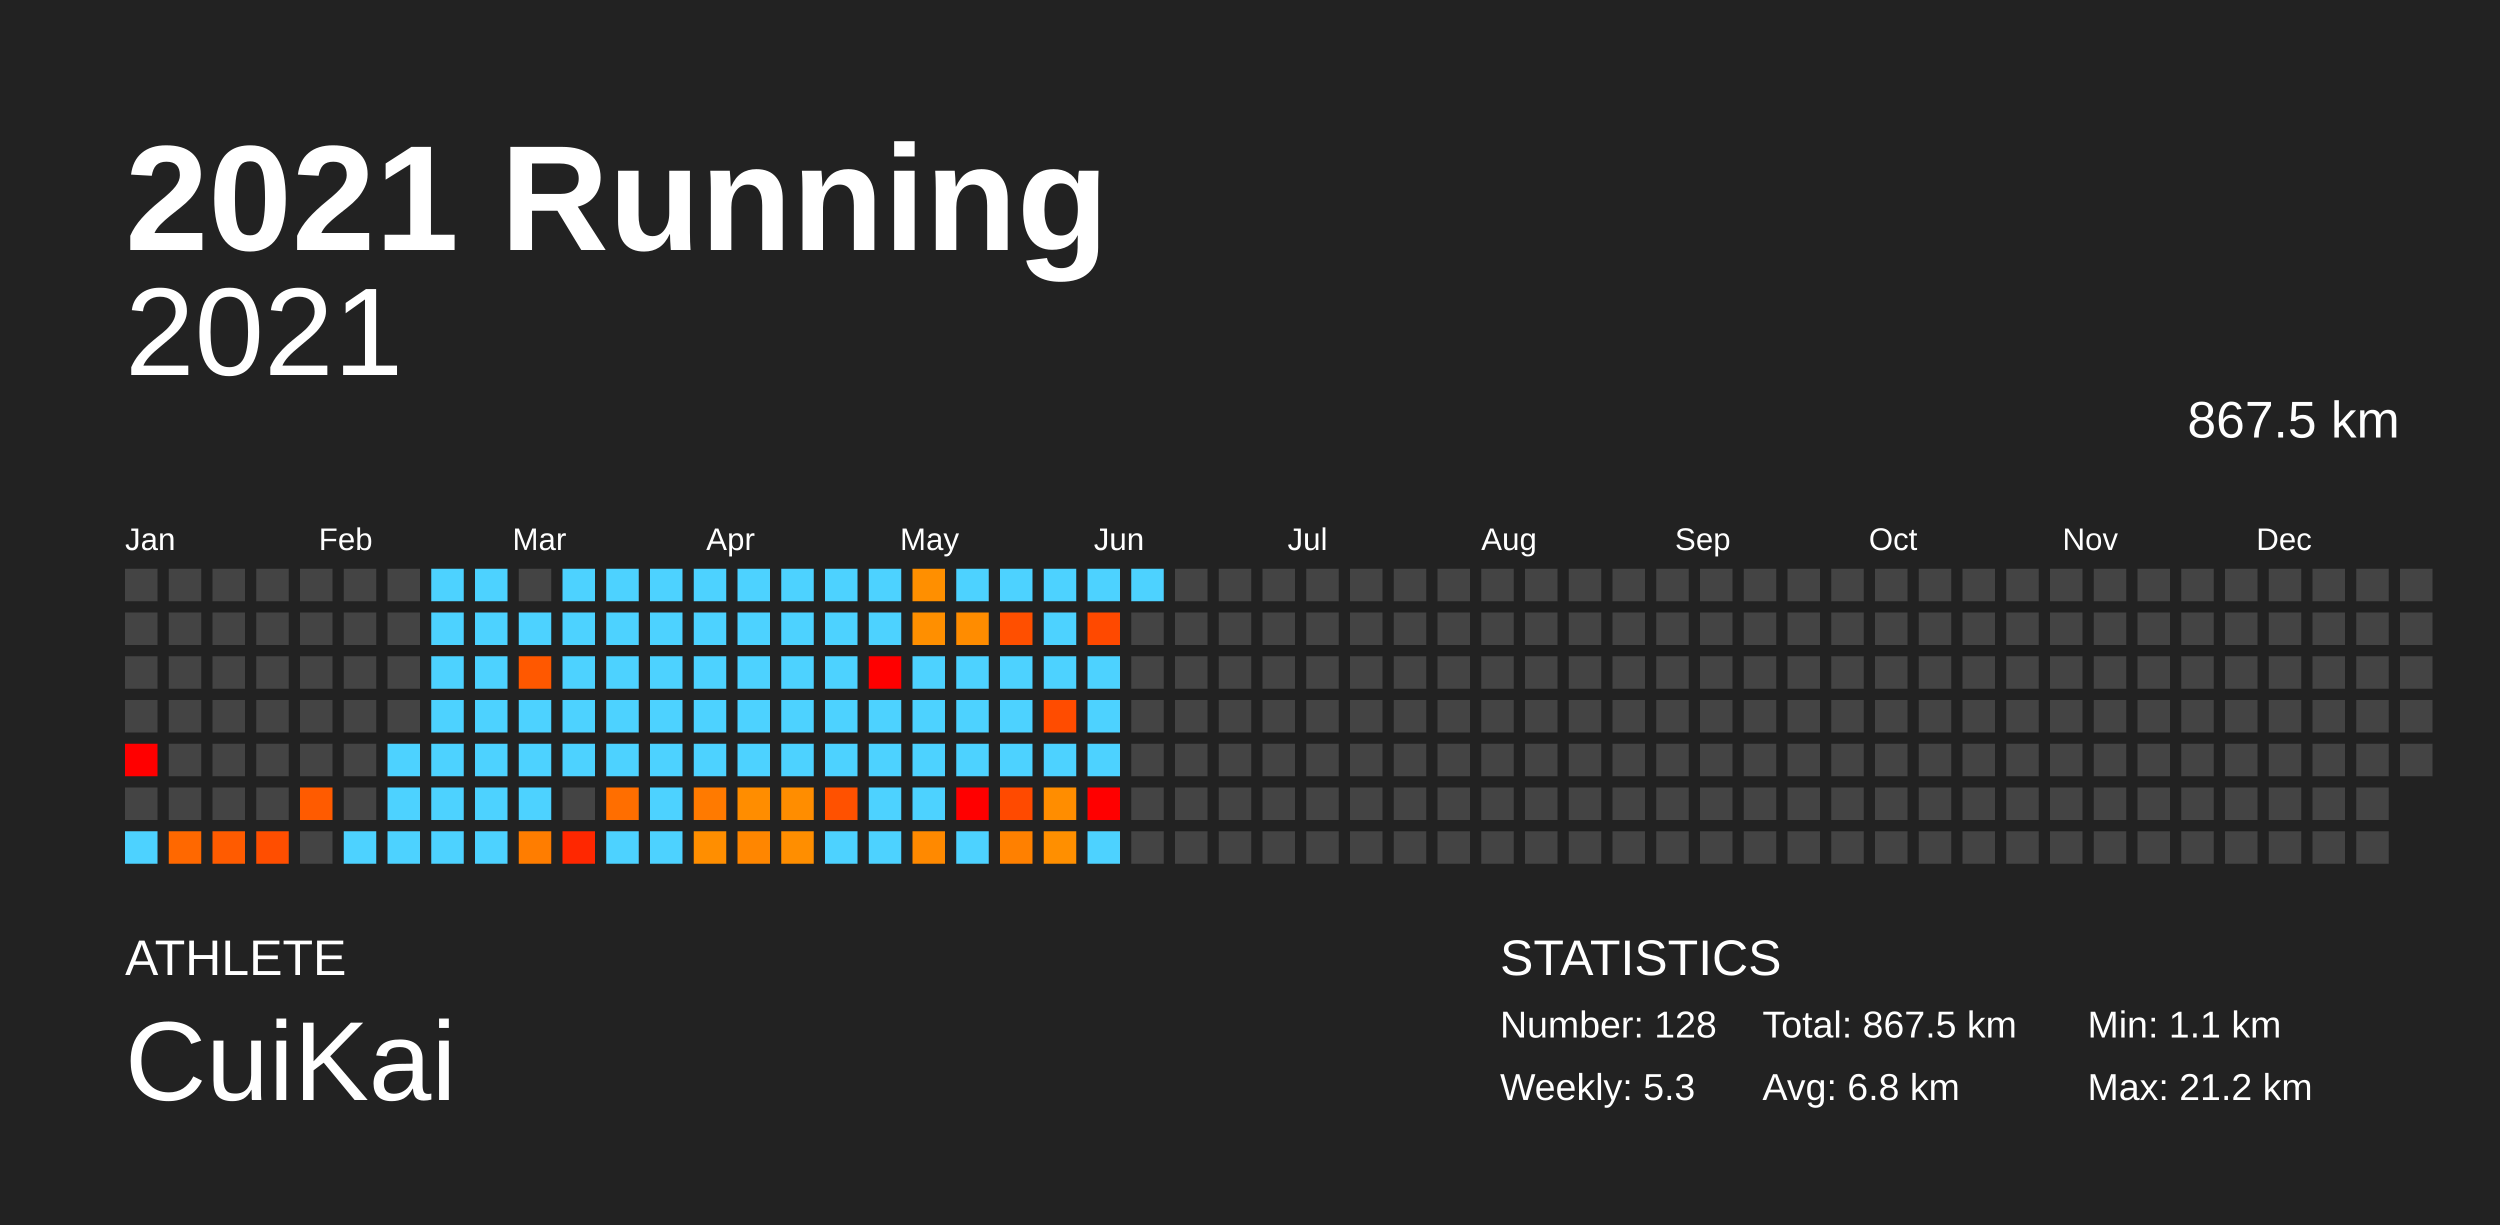
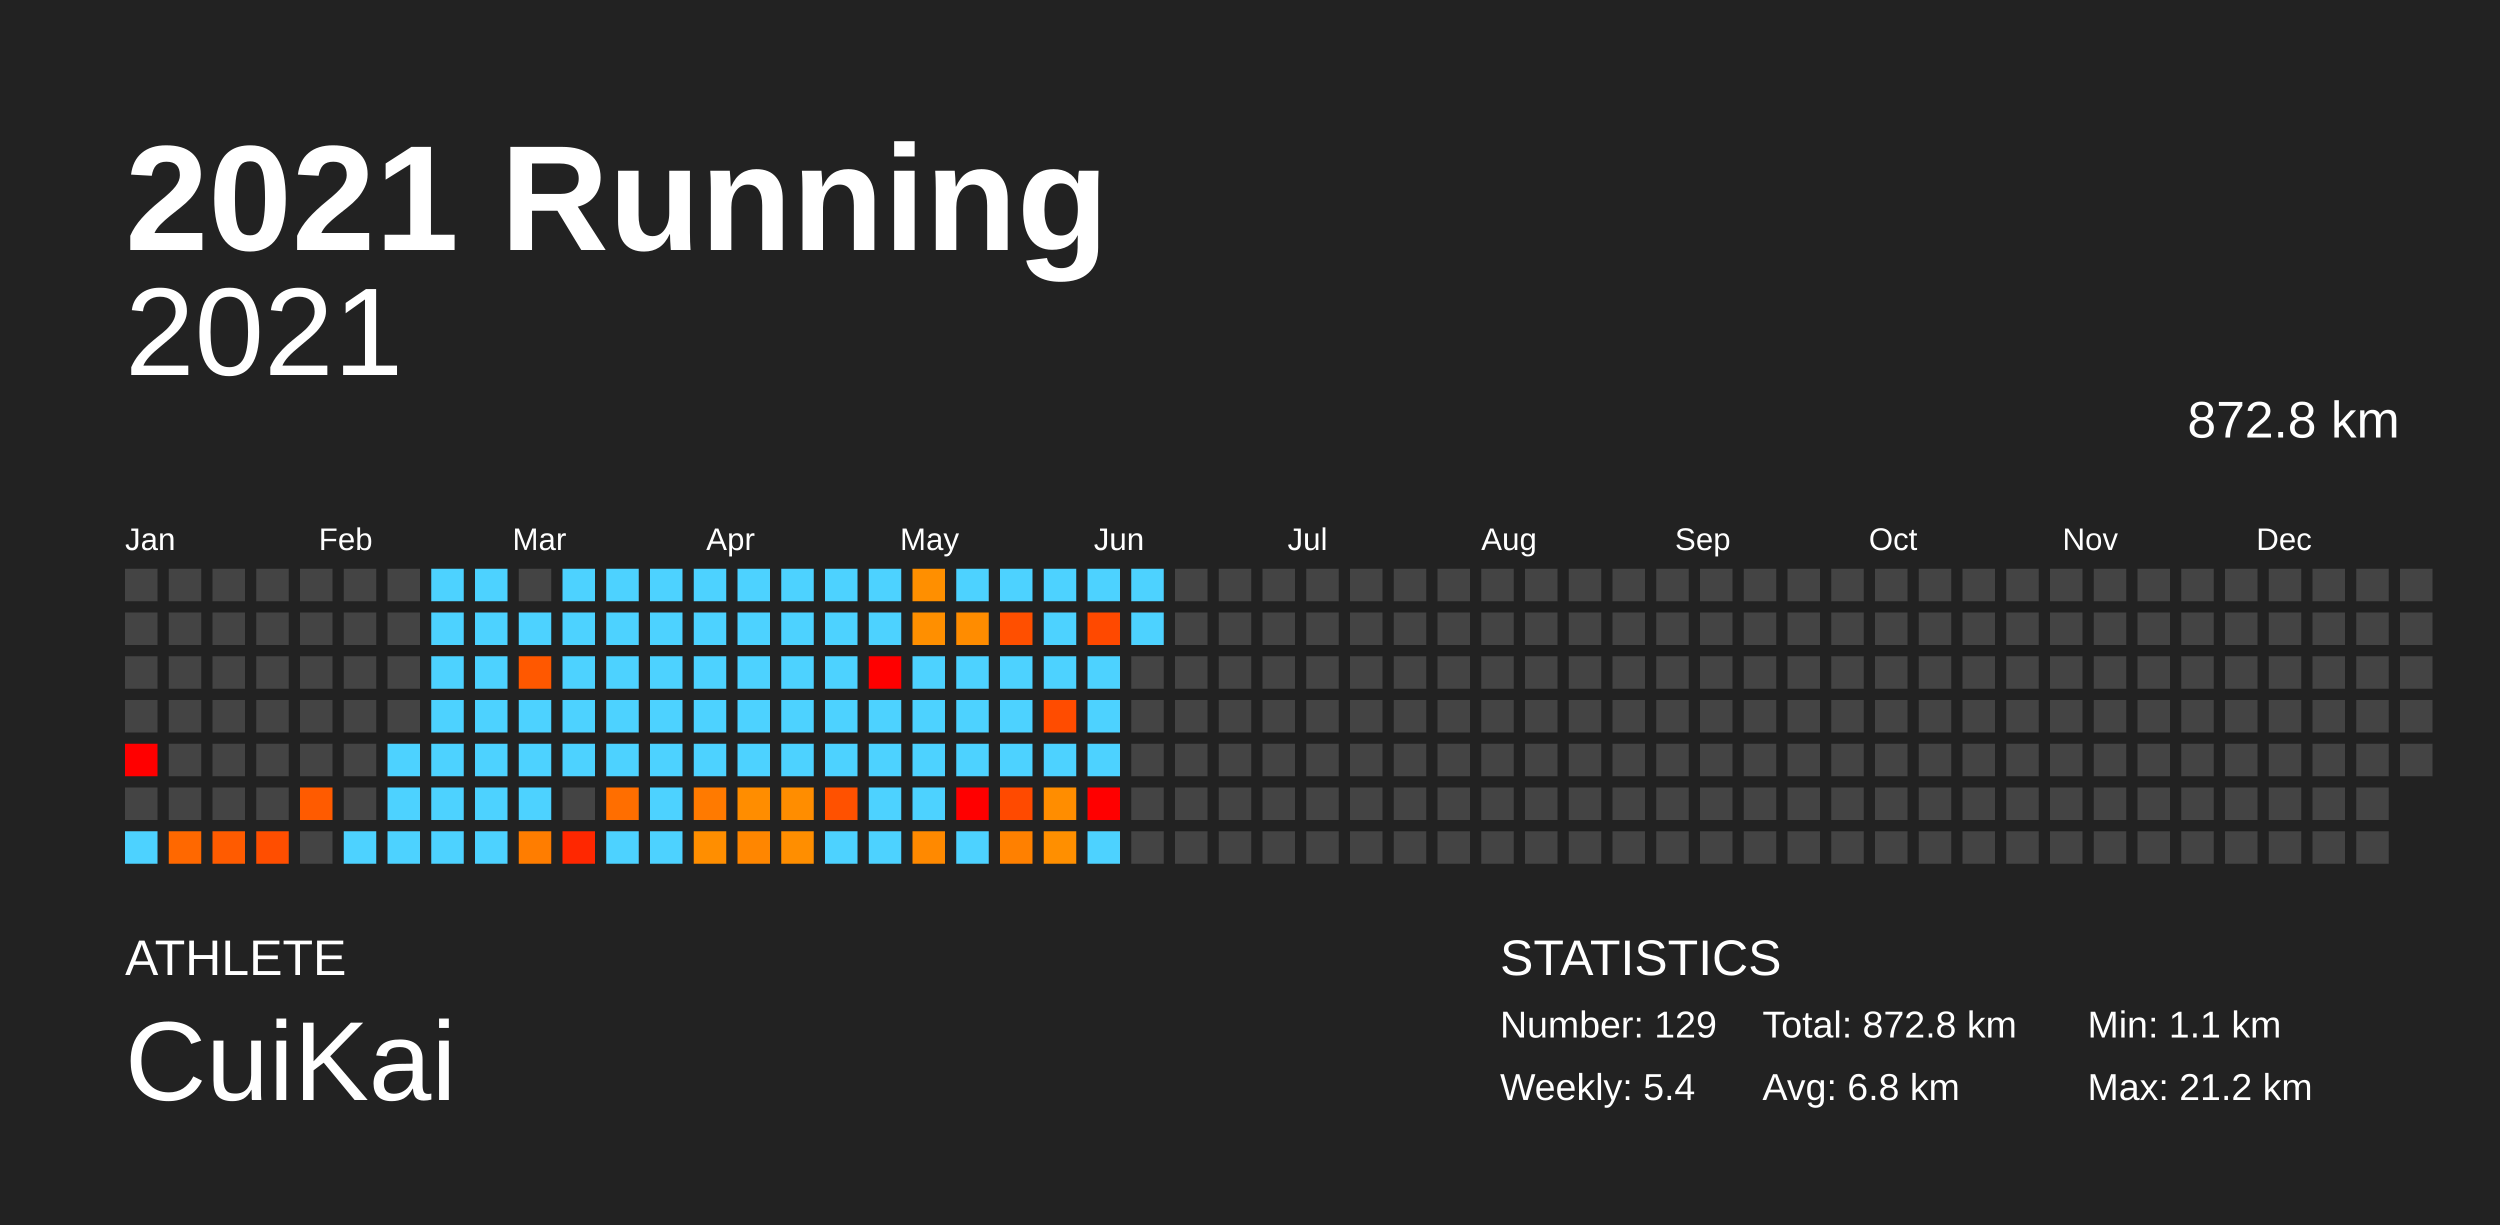
<svg xmlns="http://www.w3.org/2000/svg" baseProfile="full" height="98mm" version="1.1" viewBox="0,0,200,98" width="200mm">
  <defs />
  <rect fill="#222222" height="98" width="200" x="0" y="0" />
  <text fill="#FFFFFF" style="font-size:12px; font-family:Arial; font-weight:bold;" x="10" y="20">2021 Running</text>
  <text fill="#FFFFFF" style="font-size:4px; font-family:Arial" x="10" y="78">ATHLETE</text>
  <text fill="#FFFFFF" style="font-size:9px; font-family:Arial" x="10" y="88">CuiKai</text>
  <text fill="#FFFFFF" style="font-size:4px; font-family:Arial" x="120" y="78">STATISTICS</text>
-   <text fill="#FFFFFF" style="font-size:3px; font-family:Arial" x="120" y="83">Number: 128</text>
-   <text fill="#FFFFFF" style="font-size:3px; font-family:Arial" x="120" y="88">Weekly: 5.3</text>
-   <text fill="#FFFFFF" style="font-size:3px; font-family:Arial" x="141" y="83">Total: 867.5 km</text>
+   <text fill="#FFFFFF" style="font-size:3px; font-family:Arial" x="120" y="83">Number: 129</text>
+   <text fill="#FFFFFF" style="font-size:3px; font-family:Arial" x="120" y="88">Weekly: 5.4</text>
+   <text fill="#FFFFFF" style="font-size:3px; font-family:Arial" x="141" y="83">Total: 872.8 km</text>
  <text fill="#FFFFFF" style="font-size:3px; font-family:Arial" x="141" y="88">Avg: 6.8 km</text>
  <text fill="#FFFFFF" style="font-size:3px; font-family:Arial" x="167" y="83">Min: 1.1 km</text>
  <text fill="#FFFFFF" style="font-size:3px; font-family:Arial" x="167" y="88">Max: 21.2 km</text>
  <text alignment-baseline="hanging" fill="#FFFFFF" style="font-size:10.0px; font-family:Arial;" x="10" y="30">2021</text>
-   <text alignment-baseline="hanging" fill="#FFFFFF" style="font-size:4.125px; font-family:Arial;" x="175" y="35">867.5 km</text>
+   <text alignment-baseline="hanging" fill="#FFFFFF" style="font-size:4.125px; font-family:Arial;" x="175" y="35">872.8 km</text>
  <text fill="#FFFFFF" style="font-size:2.5px; font-family:Arial" x="10.0" y="44">Jan</text>
  <text fill="#FFFFFF" style="font-size:2.5px; font-family:Arial" x="25.5" y="44">Feb</text>
  <text fill="#FFFFFF" style="font-size:2.5px; font-family:Arial" x="41.0" y="44">Mar</text>
  <text fill="#FFFFFF" style="font-size:2.5px; font-family:Arial" x="56.5" y="44">Apr</text>
  <text fill="#FFFFFF" style="font-size:2.5px; font-family:Arial" x="72.0" y="44">May</text>
  <text fill="#FFFFFF" style="font-size:2.5px; font-family:Arial" x="87.5" y="44">Jun</text>
  <text fill="#FFFFFF" style="font-size:2.5px; font-family:Arial" x="103.0" y="44">Jul</text>
  <text fill="#FFFFFF" style="font-size:2.5px; font-family:Arial" x="118.5" y="44">Aug</text>
  <text fill="#FFFFFF" style="font-size:2.5px; font-family:Arial" x="134.0" y="44">Sep</text>
  <text fill="#FFFFFF" style="font-size:2.5px; font-family:Arial" x="149.5" y="44">Oct</text>
  <text fill="#FFFFFF" style="font-size:2.5px; font-family:Arial" x="165.0" y="44">Nov</text>
  <text fill="#FFFFFF" style="font-size:2.5px; font-family:Arial" x="180.5" y="44">Dec</text>
  <rect fill="#444444" height="2.6" width="2.6" x="10.0" y="45.5" />
  <rect fill="#444444" height="2.6" width="2.6" x="10.0" y="49.0" />
  <rect fill="#444444" height="2.6" width="2.6" x="10.0" y="52.5" />
  <rect fill="#444444" height="2.6" width="2.6" x="10.0" y="56.0" />
  <rect fill="red" height="2.6" width="2.6" x="10.0" y="59.5" />
  <rect fill="#444444" height="2.6" width="2.6" x="10.0" y="63.0" />
  <rect fill="#4dd2ff" height="2.6" width="2.6" x="10.0" y="66.5" />
  <rect fill="#444444" height="2.6" width="2.6" x="13.5" y="45.5" />
  <rect fill="#444444" height="2.6" width="2.6" x="13.5" y="49.0" />
  <rect fill="#444444" height="2.6" width="2.6" x="13.5" y="52.5" />
  <rect fill="#444444" height="2.6" width="2.6" x="13.5" y="56.0" />
  <rect fill="#444444" height="2.6" width="2.6" x="13.5" y="59.5" />
  <rect fill="#444444" height="2.6" width="2.6" x="13.5" y="63.0" />
  <rect fill="#ff6800" height="2.6" width="2.6" x="13.5" y="66.5" />
  <rect fill="#444444" height="2.6" width="2.6" x="17.0" y="45.5" />
  <rect fill="#444444" height="2.6" width="2.6" x="17.0" y="49.0" />
  <rect fill="#444444" height="2.6" width="2.6" x="17.0" y="52.5" />
  <rect fill="#444444" height="2.6" width="2.6" x="17.0" y="56.0" />
  <rect fill="#444444" height="2.6" width="2.6" x="17.0" y="59.5" />
  <rect fill="#444444" height="2.6" width="2.6" x="17.0" y="63.0" />
  <rect fill="#ff5b00" height="2.6" width="2.6" x="17.0" y="66.5" />
  <rect fill="#444444" height="2.6" width="2.6" x="20.5" y="45.5" />
  <rect fill="#444444" height="2.6" width="2.6" x="20.5" y="49.0" />
  <rect fill="#444444" height="2.6" width="2.6" x="20.5" y="52.5" />
  <rect fill="#444444" height="2.6" width="2.6" x="20.5" y="56.0" />
  <rect fill="#444444" height="2.6" width="2.6" x="20.5" y="59.5" />
  <rect fill="#444444" height="2.6" width="2.6" x="20.5" y="63.0" />
  <rect fill="#ff4e00" height="2.6" width="2.6" x="20.5" y="66.5" />
  <rect fill="#444444" height="2.6" width="2.6" x="24.0" y="45.5" />
  <rect fill="#444444" height="2.6" width="2.6" x="24.0" y="49.0" />
  <rect fill="#444444" height="2.6" width="2.6" x="24.0" y="52.5" />
  <rect fill="#444444" height="2.6" width="2.6" x="24.0" y="56.0" />
  <rect fill="#444444" height="2.6" width="2.6" x="24.0" y="59.5" />
  <rect fill="#ff5b00" height="2.6" width="2.6" x="24.0" y="63.0" />
  <rect fill="#444444" height="2.6" width="2.6" x="24.0" y="66.5" />
  <rect fill="#444444" height="2.6" width="2.6" x="27.5" y="45.5" />
  <rect fill="#444444" height="2.6" width="2.6" x="27.5" y="49.0" />
  <rect fill="#444444" height="2.6" width="2.6" x="27.5" y="52.5" />
  <rect fill="#444444" height="2.6" width="2.6" x="27.5" y="56.0" />
  <rect fill="#444444" height="2.6" width="2.6" x="27.5" y="59.5" />
  <rect fill="#444444" height="2.6" width="2.6" x="27.5" y="63.0" />
  <rect fill="#4dd2ff" height="2.6" width="2.6" x="27.5" y="66.5" />
  <rect fill="#444444" height="2.6" width="2.6" x="31.0" y="45.5" />
  <rect fill="#444444" height="2.6" width="2.6" x="31.0" y="49.0" />
  <rect fill="#444444" height="2.6" width="2.6" x="31.0" y="52.5" />
  <rect fill="#444444" height="2.6" width="2.6" x="31.0" y="56.0" />
  <rect fill="#4dd2ff" height="2.6" width="2.6" x="31.0" y="59.5" />
  <rect fill="#4dd2ff" height="2.6" width="2.6" x="31.0" y="63.0" />
  <rect fill="#4dd2ff" height="2.6" width="2.6" x="31.0" y="66.5" />
  <rect fill="#4dd2ff" height="2.6" width="2.6" x="34.5" y="45.5" />
  <rect fill="#4dd2ff" height="2.6" width="2.6" x="34.5" y="49.0" />
  <rect fill="#4dd2ff" height="2.6" width="2.6" x="34.5" y="52.5" />
  <rect fill="#4dd2ff" height="2.6" width="2.6" x="34.5" y="56.0" />
  <rect fill="#4dd2ff" height="2.6" width="2.6" x="34.5" y="59.5" />
  <rect fill="#4dd2ff" height="2.6" width="2.6" x="34.5" y="63.0" />
  <rect fill="#4dd2ff" height="2.6" width="2.6" x="34.5" y="66.5" />
  <rect fill="#4dd2ff" height="2.6" width="2.6" x="38.0" y="45.5" />
  <rect fill="#4dd2ff" height="2.6" width="2.6" x="38.0" y="49.0" />
  <rect fill="#4dd2ff" height="2.6" width="2.6" x="38.0" y="52.5" />
  <rect fill="#4dd2ff" height="2.6" width="2.6" x="38.0" y="56.0" />
  <rect fill="#4dd2ff" height="2.6" width="2.6" x="38.0" y="59.5" />
  <rect fill="#4dd2ff" height="2.6" width="2.6" x="38.0" y="63.0" />
  <rect fill="#4dd2ff" height="2.6" width="2.6" x="38.0" y="66.5" />
  <rect fill="#444444" height="2.6" width="2.6" x="41.5" y="45.5" />
  <rect fill="#4dd2ff" height="2.6" width="2.6" x="41.5" y="49.0" />
  <rect fill="#ff5800" height="2.6" width="2.6" x="41.5" y="52.5" />
  <rect fill="#4dd2ff" height="2.6" width="2.6" x="41.5" y="56.0" />
  <rect fill="#4dd2ff" height="2.6" width="2.6" x="41.5" y="59.5" />
  <rect fill="#4dd2ff" height="2.6" width="2.6" x="41.5" y="63.0" />
  <rect fill="#ff7d00" height="2.6" width="2.6" x="41.5" y="66.5" />
  <rect fill="#4dd2ff" height="2.6" width="2.6" x="45.0" y="45.5" />
  <rect fill="#4dd2ff" height="2.6" width="2.6" x="45.0" y="49.0" />
  <rect fill="#4dd2ff" height="2.6" width="2.6" x="45.0" y="52.5" />
  <rect fill="#4dd2ff" height="2.6" width="2.6" x="45.0" y="56.0" />
  <rect fill="#4dd2ff" height="2.6" width="2.6" x="45.0" y="59.5" />
  <rect fill="#444444" height="2.6" width="2.6" x="45.0" y="63.0" />
  <rect fill="#ff2700" height="2.6" width="2.6" x="45.0" y="66.5" />
  <rect fill="#4dd2ff" height="2.6" width="2.6" x="48.5" y="45.5" />
  <rect fill="#4dd2ff" height="2.6" width="2.6" x="48.5" y="49.0" />
  <rect fill="#4dd2ff" height="2.6" width="2.6" x="48.5" y="52.5" />
  <rect fill="#4dd2ff" height="2.6" width="2.6" x="48.5" y="56.0" />
  <rect fill="#4dd2ff" height="2.6" width="2.6" x="48.5" y="59.5" />
  <rect fill="#ff6e00" height="2.6" width="2.6" x="48.5" y="63.0" />
  <rect fill="#4dd2ff" height="2.6" width="2.6" x="48.5" y="66.5" />
  <rect fill="#4dd2ff" height="2.6" width="2.6" x="52.0" y="45.5" />
  <rect fill="#4dd2ff" height="2.6" width="2.6" x="52.0" y="49.0" />
  <rect fill="#4dd2ff" height="2.6" width="2.6" x="52.0" y="52.5" />
  <rect fill="#4dd2ff" height="2.6" width="2.6" x="52.0" y="56.0" />
  <rect fill="#4dd2ff" height="2.6" width="2.6" x="52.0" y="59.5" />
  <rect fill="#4dd2ff" height="2.6" width="2.6" x="52.0" y="63.0" />
  <rect fill="#4dd2ff" height="2.6" width="2.6" x="52.0" y="66.5" />
  <rect fill="#4dd2ff" height="2.6" width="2.6" x="55.5" y="45.5" />
  <rect fill="#4dd2ff" height="2.6" width="2.6" x="55.5" y="49.0" />
  <rect fill="#4dd2ff" height="2.6" width="2.6" x="55.5" y="52.5" />
  <rect fill="#4dd2ff" height="2.6" width="2.6" x="55.5" y="56.0" />
  <rect fill="#4dd2ff" height="2.6" width="2.6" x="55.5" y="59.5" />
  <rect fill="#ff7a00" height="2.6" width="2.6" x="55.5" y="63.0" />
  <rect fill="#ff8e00" height="2.6" width="2.6" x="55.5" y="66.5" />
  <rect fill="#4dd2ff" height="2.6" width="2.6" x="59.0" y="45.5" />
  <rect fill="#4dd2ff" height="2.6" width="2.6" x="59.0" y="49.0" />
  <rect fill="#4dd2ff" height="2.6" width="2.6" x="59.0" y="52.5" />
  <rect fill="#4dd2ff" height="2.6" width="2.6" x="59.0" y="56.0" />
  <rect fill="#4dd2ff" height="2.6" width="2.6" x="59.0" y="59.5" />
  <rect fill="#ff8d00" height="2.6" width="2.6" x="59.0" y="63.0" />
  <rect fill="#ff8600" height="2.6" width="2.6" x="59.0" y="66.5" />
  <rect fill="#4dd2ff" height="2.6" width="2.6" x="62.5" y="45.5" />
  <rect fill="#4dd2ff" height="2.6" width="2.6" x="62.5" y="49.0" />
  <rect fill="#4dd2ff" height="2.6" width="2.6" x="62.5" y="52.5" />
  <rect fill="#4dd2ff" height="2.6" width="2.6" x="62.5" y="56.0" />
  <rect fill="#4dd2ff" height="2.6" width="2.6" x="62.5" y="59.5" />
  <rect fill="#ff8d00" height="2.6" width="2.6" x="62.5" y="63.0" />
  <rect fill="#ff8e00" height="2.6" width="2.6" x="62.5" y="66.5" />
  <rect fill="#4dd2ff" height="2.6" width="2.6" x="66.0" y="45.5" />
  <rect fill="#4dd2ff" height="2.6" width="2.6" x="66.0" y="49.0" />
  <rect fill="#4dd2ff" height="2.6" width="2.6" x="66.0" y="52.5" />
  <rect fill="#4dd2ff" height="2.6" width="2.6" x="66.0" y="56.0" />
  <rect fill="#4dd2ff" height="2.6" width="2.6" x="66.0" y="59.5" />
  <rect fill="#ff5100" height="2.6" width="2.6" x="66.0" y="63.0" />
  <rect fill="#4dd2ff" height="2.6" width="2.6" x="66.0" y="66.5" />
  <rect fill="#4dd2ff" height="2.6" width="2.6" x="69.5" y="45.5" />
  <rect fill="#4dd2ff" height="2.6" width="2.6" x="69.5" y="49.0" />
  <rect fill="red" height="2.6" width="2.6" x="69.5" y="52.5" />
  <rect fill="#4dd2ff" height="2.6" width="2.6" x="69.5" y="56.0" />
  <rect fill="#4dd2ff" height="2.6" width="2.6" x="69.5" y="59.5" />
  <rect fill="#4dd2ff" height="2.6" width="2.6" x="69.5" y="63.0" />
  <rect fill="#4dd2ff" height="2.6" width="2.6" x="69.5" y="66.5" />
  <rect fill="#ff8f00" height="2.6" width="2.6" x="73.0" y="45.5" />
  <rect fill="#ff8f00" height="2.6" width="2.6" x="73.0" y="49.0" />
  <rect fill="#4dd2ff" height="2.6" width="2.6" x="73.0" y="52.5" />
  <rect fill="#4dd2ff" height="2.6" width="2.6" x="73.0" y="56.0" />
  <rect fill="#4dd2ff" height="2.6" width="2.6" x="73.0" y="59.5" />
  <rect fill="#4dd2ff" height="2.6" width="2.6" x="73.0" y="63.0" />
  <rect fill="#ff8900" height="2.6" width="2.6" x="73.0" y="66.5" />
  <rect fill="#4dd2ff" height="2.6" width="2.6" x="76.5" y="45.5" />
  <rect fill="#ff8c00" height="2.6" width="2.6" x="76.5" y="49.0" />
  <rect fill="#4dd2ff" height="2.6" width="2.6" x="76.5" y="52.5" />
  <rect fill="#4dd2ff" height="2.6" width="2.6" x="76.5" y="56.0" />
  <rect fill="#4dd2ff" height="2.6" width="2.6" x="76.5" y="59.5" />
  <rect fill="red" height="2.6" width="2.6" x="76.5" y="63.0" />
  <rect fill="#4dd2ff" height="2.6" width="2.6" x="76.5" y="66.5" />
  <rect fill="#4dd2ff" height="2.6" width="2.6" x="80.0" y="45.5" />
  <rect fill="#ff4f00" height="2.6" width="2.6" x="80.0" y="49.0" />
  <rect fill="#4dd2ff" height="2.6" width="2.6" x="80.0" y="52.5" />
  <rect fill="#4dd2ff" height="2.6" width="2.6" x="80.0" y="56.0" />
  <rect fill="#4dd2ff" height="2.6" width="2.6" x="80.0" y="59.5" />
  <rect fill="#ff4a00" height="2.6" width="2.6" x="80.0" y="63.0" />
  <rect fill="#ff8000" height="2.6" width="2.6" x="80.0" y="66.5" />
  <rect fill="#4dd2ff" height="2.6" width="2.6" x="83.5" y="45.5" />
  <rect fill="#4dd2ff" height="2.6" width="2.6" x="83.5" y="49.0" />
  <rect fill="#4dd2ff" height="2.6" width="2.6" x="83.5" y="52.5" />
  <rect fill="#ff4c00" height="2.6" width="2.6" x="83.5" y="56.0" />
  <rect fill="#4dd2ff" height="2.6" width="2.6" x="83.5" y="59.5" />
  <rect fill="#ff8d00" height="2.6" width="2.6" x="83.5" y="63.0" />
  <rect fill="#ff8f00" height="2.6" width="2.6" x="83.5" y="66.5" />
  <rect fill="#4dd2ff" height="2.6" width="2.6" x="87.0" y="45.5" />
  <rect fill="#ff4900" height="2.6" width="2.6" x="87.0" y="49.0" />
  <rect fill="#4dd2ff" height="2.6" width="2.6" x="87.0" y="52.5" />
  <rect fill="#4dd2ff" height="2.6" width="2.6" x="87.0" y="56.0" />
  <rect fill="#4dd2ff" height="2.6" width="2.6" x="87.0" y="59.5" />
  <rect fill="red" height="2.6" width="2.6" x="87.0" y="63.0" />
  <rect fill="#4dd2ff" height="2.6" width="2.6" x="87.0" y="66.5" />
  <rect fill="#4dd2ff" height="2.6" width="2.6" x="90.5" y="45.5" />
-   <rect fill="#444444" height="2.6" width="2.6" x="90.5" y="49.0" />
+   <rect fill="#4dd2ff" height="2.6" width="2.6" x="90.5" y="49.0" />
  <rect fill="#444444" height="2.6" width="2.6" x="90.5" y="52.5" />
  <rect fill="#444444" height="2.6" width="2.6" x="90.5" y="56.0" />
  <rect fill="#444444" height="2.6" width="2.6" x="90.5" y="59.5" />
  <rect fill="#444444" height="2.6" width="2.6" x="90.5" y="63.0" />
  <rect fill="#444444" height="2.6" width="2.6" x="90.5" y="66.5" />
  <rect fill="#444444" height="2.6" width="2.6" x="94.0" y="45.5" />
  <rect fill="#444444" height="2.6" width="2.6" x="94.0" y="49.0" />
  <rect fill="#444444" height="2.6" width="2.6" x="94.0" y="52.5" />
  <rect fill="#444444" height="2.6" width="2.6" x="94.0" y="56.0" />
  <rect fill="#444444" height="2.6" width="2.6" x="94.0" y="59.5" />
  <rect fill="#444444" height="2.6" width="2.6" x="94.0" y="63.0" />
  <rect fill="#444444" height="2.6" width="2.6" x="94.0" y="66.5" />
  <rect fill="#444444" height="2.6" width="2.6" x="97.5" y="45.5" />
  <rect fill="#444444" height="2.6" width="2.6" x="97.5" y="49.0" />
  <rect fill="#444444" height="2.6" width="2.6" x="97.5" y="52.5" />
  <rect fill="#444444" height="2.6" width="2.6" x="97.5" y="56.0" />
  <rect fill="#444444" height="2.6" width="2.6" x="97.5" y="59.5" />
  <rect fill="#444444" height="2.6" width="2.6" x="97.5" y="63.0" />
  <rect fill="#444444" height="2.6" width="2.6" x="97.5" y="66.5" />
  <rect fill="#444444" height="2.6" width="2.6" x="101.0" y="45.5" />
  <rect fill="#444444" height="2.6" width="2.6" x="101.0" y="49.0" />
  <rect fill="#444444" height="2.6" width="2.6" x="101.0" y="52.5" />
  <rect fill="#444444" height="2.6" width="2.6" x="101.0" y="56.0" />
  <rect fill="#444444" height="2.6" width="2.6" x="101.0" y="59.5" />
  <rect fill="#444444" height="2.6" width="2.6" x="101.0" y="63.0" />
  <rect fill="#444444" height="2.6" width="2.6" x="101.0" y="66.5" />
  <rect fill="#444444" height="2.6" width="2.6" x="104.5" y="45.5" />
  <rect fill="#444444" height="2.6" width="2.6" x="104.5" y="49.0" />
  <rect fill="#444444" height="2.6" width="2.6" x="104.5" y="52.5" />
  <rect fill="#444444" height="2.6" width="2.6" x="104.5" y="56.0" />
  <rect fill="#444444" height="2.6" width="2.6" x="104.5" y="59.5" />
  <rect fill="#444444" height="2.6" width="2.6" x="104.5" y="63.0" />
  <rect fill="#444444" height="2.6" width="2.6" x="104.5" y="66.5" />
  <rect fill="#444444" height="2.6" width="2.6" x="108.0" y="45.5" />
  <rect fill="#444444" height="2.6" width="2.6" x="108.0" y="49.0" />
  <rect fill="#444444" height="2.6" width="2.6" x="108.0" y="52.5" />
  <rect fill="#444444" height="2.6" width="2.6" x="108.0" y="56.0" />
  <rect fill="#444444" height="2.6" width="2.6" x="108.0" y="59.5" />
  <rect fill="#444444" height="2.6" width="2.6" x="108.0" y="63.0" />
  <rect fill="#444444" height="2.6" width="2.6" x="108.0" y="66.5" />
  <rect fill="#444444" height="2.6" width="2.6" x="111.5" y="45.5" />
  <rect fill="#444444" height="2.6" width="2.6" x="111.5" y="49.0" />
  <rect fill="#444444" height="2.6" width="2.6" x="111.5" y="52.5" />
  <rect fill="#444444" height="2.6" width="2.6" x="111.5" y="56.0" />
  <rect fill="#444444" height="2.6" width="2.6" x="111.5" y="59.5" />
  <rect fill="#444444" height="2.6" width="2.6" x="111.5" y="63.0" />
  <rect fill="#444444" height="2.6" width="2.6" x="111.5" y="66.5" />
  <rect fill="#444444" height="2.6" width="2.6" x="115.0" y="45.5" />
  <rect fill="#444444" height="2.6" width="2.6" x="115.0" y="49.0" />
  <rect fill="#444444" height="2.6" width="2.6" x="115.0" y="52.5" />
  <rect fill="#444444" height="2.6" width="2.6" x="115.0" y="56.0" />
  <rect fill="#444444" height="2.6" width="2.6" x="115.0" y="59.5" />
  <rect fill="#444444" height="2.6" width="2.6" x="115.0" y="63.0" />
  <rect fill="#444444" height="2.6" width="2.6" x="115.0" y="66.5" />
  <rect fill="#444444" height="2.6" width="2.6" x="118.5" y="45.5" />
  <rect fill="#444444" height="2.6" width="2.6" x="118.5" y="49.0" />
  <rect fill="#444444" height="2.6" width="2.6" x="118.5" y="52.5" />
  <rect fill="#444444" height="2.6" width="2.6" x="118.5" y="56.0" />
  <rect fill="#444444" height="2.6" width="2.6" x="118.5" y="59.5" />
  <rect fill="#444444" height="2.6" width="2.6" x="118.5" y="63.0" />
  <rect fill="#444444" height="2.6" width="2.6" x="118.5" y="66.5" />
  <rect fill="#444444" height="2.6" width="2.6" x="122.0" y="45.5" />
  <rect fill="#444444" height="2.6" width="2.6" x="122.0" y="49.0" />
  <rect fill="#444444" height="2.6" width="2.6" x="122.0" y="52.5" />
  <rect fill="#444444" height="2.6" width="2.6" x="122.0" y="56.0" />
  <rect fill="#444444" height="2.6" width="2.6" x="122.0" y="59.5" />
  <rect fill="#444444" height="2.6" width="2.6" x="122.0" y="63.0" />
  <rect fill="#444444" height="2.6" width="2.6" x="122.0" y="66.5" />
  <rect fill="#444444" height="2.6" width="2.6" x="125.5" y="45.5" />
  <rect fill="#444444" height="2.6" width="2.6" x="125.5" y="49.0" />
  <rect fill="#444444" height="2.6" width="2.6" x="125.5" y="52.5" />
  <rect fill="#444444" height="2.6" width="2.6" x="125.5" y="56.0" />
  <rect fill="#444444" height="2.6" width="2.6" x="125.5" y="59.5" />
  <rect fill="#444444" height="2.6" width="2.6" x="125.5" y="63.0" />
  <rect fill="#444444" height="2.6" width="2.6" x="125.5" y="66.5" />
  <rect fill="#444444" height="2.6" width="2.6" x="129.0" y="45.5" />
  <rect fill="#444444" height="2.6" width="2.6" x="129.0" y="49.0" />
  <rect fill="#444444" height="2.6" width="2.6" x="129.0" y="52.5" />
  <rect fill="#444444" height="2.6" width="2.6" x="129.0" y="56.0" />
  <rect fill="#444444" height="2.6" width="2.6" x="129.0" y="59.5" />
  <rect fill="#444444" height="2.6" width="2.6" x="129.0" y="63.0" />
  <rect fill="#444444" height="2.6" width="2.6" x="129.0" y="66.5" />
  <rect fill="#444444" height="2.6" width="2.6" x="132.5" y="45.5" />
  <rect fill="#444444" height="2.6" width="2.6" x="132.5" y="49.0" />
  <rect fill="#444444" height="2.6" width="2.6" x="132.5" y="52.5" />
  <rect fill="#444444" height="2.6" width="2.6" x="132.5" y="56.0" />
  <rect fill="#444444" height="2.6" width="2.6" x="132.5" y="59.5" />
  <rect fill="#444444" height="2.6" width="2.6" x="132.5" y="63.0" />
  <rect fill="#444444" height="2.6" width="2.6" x="132.5" y="66.5" />
  <rect fill="#444444" height="2.6" width="2.6" x="136.0" y="45.5" />
  <rect fill="#444444" height="2.6" width="2.6" x="136.0" y="49.0" />
  <rect fill="#444444" height="2.6" width="2.6" x="136.0" y="52.5" />
  <rect fill="#444444" height="2.6" width="2.6" x="136.0" y="56.0" />
  <rect fill="#444444" height="2.6" width="2.6" x="136.0" y="59.5" />
  <rect fill="#444444" height="2.6" width="2.6" x="136.0" y="63.0" />
  <rect fill="#444444" height="2.6" width="2.6" x="136.0" y="66.5" />
  <rect fill="#444444" height="2.6" width="2.6" x="139.5" y="45.5" />
  <rect fill="#444444" height="2.6" width="2.6" x="139.5" y="49.0" />
  <rect fill="#444444" height="2.6" width="2.6" x="139.5" y="52.5" />
  <rect fill="#444444" height="2.6" width="2.6" x="139.5" y="56.0" />
  <rect fill="#444444" height="2.6" width="2.6" x="139.5" y="59.5" />
  <rect fill="#444444" height="2.6" width="2.6" x="139.5" y="63.0" />
  <rect fill="#444444" height="2.6" width="2.6" x="139.5" y="66.5" />
  <rect fill="#444444" height="2.6" width="2.6" x="143.0" y="45.5" />
  <rect fill="#444444" height="2.6" width="2.6" x="143.0" y="49.0" />
  <rect fill="#444444" height="2.6" width="2.6" x="143.0" y="52.5" />
  <rect fill="#444444" height="2.6" width="2.6" x="143.0" y="56.0" />
  <rect fill="#444444" height="2.6" width="2.6" x="143.0" y="59.5" />
  <rect fill="#444444" height="2.6" width="2.6" x="143.0" y="63.0" />
  <rect fill="#444444" height="2.6" width="2.6" x="143.0" y="66.5" />
  <rect fill="#444444" height="2.6" width="2.6" x="146.5" y="45.5" />
  <rect fill="#444444" height="2.6" width="2.6" x="146.5" y="49.0" />
  <rect fill="#444444" height="2.6" width="2.6" x="146.5" y="52.5" />
  <rect fill="#444444" height="2.6" width="2.6" x="146.5" y="56.0" />
  <rect fill="#444444" height="2.6" width="2.6" x="146.5" y="59.5" />
  <rect fill="#444444" height="2.6" width="2.6" x="146.5" y="63.0" />
  <rect fill="#444444" height="2.6" width="2.6" x="146.5" y="66.5" />
  <rect fill="#444444" height="2.6" width="2.6" x="150.0" y="45.5" />
  <rect fill="#444444" height="2.6" width="2.6" x="150.0" y="49.0" />
  <rect fill="#444444" height="2.6" width="2.6" x="150.0" y="52.5" />
  <rect fill="#444444" height="2.6" width="2.6" x="150.0" y="56.0" />
  <rect fill="#444444" height="2.6" width="2.6" x="150.0" y="59.5" />
  <rect fill="#444444" height="2.6" width="2.6" x="150.0" y="63.0" />
  <rect fill="#444444" height="2.6" width="2.6" x="150.0" y="66.5" />
  <rect fill="#444444" height="2.6" width="2.6" x="153.5" y="45.5" />
  <rect fill="#444444" height="2.6" width="2.6" x="153.5" y="49.0" />
  <rect fill="#444444" height="2.6" width="2.6" x="153.5" y="52.5" />
  <rect fill="#444444" height="2.6" width="2.6" x="153.5" y="56.0" />
  <rect fill="#444444" height="2.6" width="2.6" x="153.5" y="59.5" />
  <rect fill="#444444" height="2.6" width="2.6" x="153.5" y="63.0" />
  <rect fill="#444444" height="2.6" width="2.6" x="153.5" y="66.5" />
  <rect fill="#444444" height="2.6" width="2.6" x="157.0" y="45.5" />
  <rect fill="#444444" height="2.6" width="2.6" x="157.0" y="49.0" />
  <rect fill="#444444" height="2.6" width="2.6" x="157.0" y="52.5" />
  <rect fill="#444444" height="2.6" width="2.6" x="157.0" y="56.0" />
  <rect fill="#444444" height="2.6" width="2.6" x="157.0" y="59.5" />
  <rect fill="#444444" height="2.6" width="2.6" x="157.0" y="63.0" />
  <rect fill="#444444" height="2.6" width="2.6" x="157.0" y="66.5" />
  <rect fill="#444444" height="2.6" width="2.6" x="160.5" y="45.5" />
  <rect fill="#444444" height="2.6" width="2.6" x="160.5" y="49.0" />
  <rect fill="#444444" height="2.6" width="2.6" x="160.5" y="52.5" />
  <rect fill="#444444" height="2.6" width="2.6" x="160.5" y="56.0" />
  <rect fill="#444444" height="2.6" width="2.6" x="160.5" y="59.5" />
  <rect fill="#444444" height="2.6" width="2.6" x="160.5" y="63.0" />
  <rect fill="#444444" height="2.6" width="2.6" x="160.5" y="66.5" />
  <rect fill="#444444" height="2.6" width="2.6" x="164.0" y="45.5" />
  <rect fill="#444444" height="2.6" width="2.6" x="164.0" y="49.0" />
  <rect fill="#444444" height="2.6" width="2.6" x="164.0" y="52.5" />
  <rect fill="#444444" height="2.6" width="2.6" x="164.0" y="56.0" />
  <rect fill="#444444" height="2.6" width="2.6" x="164.0" y="59.5" />
  <rect fill="#444444" height="2.6" width="2.6" x="164.0" y="63.0" />
  <rect fill="#444444" height="2.6" width="2.6" x="164.0" y="66.5" />
  <rect fill="#444444" height="2.6" width="2.6" x="167.5" y="45.5" />
  <rect fill="#444444" height="2.6" width="2.6" x="167.5" y="49.0" />
  <rect fill="#444444" height="2.6" width="2.6" x="167.5" y="52.5" />
  <rect fill="#444444" height="2.6" width="2.6" x="167.5" y="56.0" />
  <rect fill="#444444" height="2.6" width="2.6" x="167.5" y="59.5" />
  <rect fill="#444444" height="2.6" width="2.6" x="167.5" y="63.0" />
  <rect fill="#444444" height="2.6" width="2.6" x="167.5" y="66.5" />
  <rect fill="#444444" height="2.6" width="2.6" x="171.0" y="45.5" />
  <rect fill="#444444" height="2.6" width="2.6" x="171.0" y="49.0" />
  <rect fill="#444444" height="2.6" width="2.6" x="171.0" y="52.5" />
  <rect fill="#444444" height="2.6" width="2.6" x="171.0" y="56.0" />
  <rect fill="#444444" height="2.6" width="2.6" x="171.0" y="59.5" />
  <rect fill="#444444" height="2.6" width="2.6" x="171.0" y="63.0" />
  <rect fill="#444444" height="2.6" width="2.6" x="171.0" y="66.5" />
  <rect fill="#444444" height="2.6" width="2.6" x="174.5" y="45.5" />
  <rect fill="#444444" height="2.6" width="2.6" x="174.5" y="49.0" />
  <rect fill="#444444" height="2.6" width="2.6" x="174.5" y="52.5" />
  <rect fill="#444444" height="2.6" width="2.6" x="174.5" y="56.0" />
  <rect fill="#444444" height="2.6" width="2.6" x="174.5" y="59.5" />
  <rect fill="#444444" height="2.6" width="2.6" x="174.5" y="63.0" />
  <rect fill="#444444" height="2.6" width="2.6" x="174.5" y="66.5" />
  <rect fill="#444444" height="2.6" width="2.6" x="178.0" y="45.5" />
  <rect fill="#444444" height="2.6" width="2.6" x="178.0" y="49.0" />
  <rect fill="#444444" height="2.6" width="2.6" x="178.0" y="52.5" />
  <rect fill="#444444" height="2.6" width="2.6" x="178.0" y="56.0" />
  <rect fill="#444444" height="2.6" width="2.6" x="178.0" y="59.5" />
  <rect fill="#444444" height="2.6" width="2.6" x="178.0" y="63.0" />
  <rect fill="#444444" height="2.6" width="2.6" x="178.0" y="66.5" />
  <rect fill="#444444" height="2.6" width="2.6" x="181.5" y="45.5" />
  <rect fill="#444444" height="2.6" width="2.6" x="181.5" y="49.0" />
  <rect fill="#444444" height="2.6" width="2.6" x="181.5" y="52.5" />
  <rect fill="#444444" height="2.6" width="2.6" x="181.5" y="56.0" />
  <rect fill="#444444" height="2.6" width="2.6" x="181.5" y="59.5" />
  <rect fill="#444444" height="2.6" width="2.6" x="181.5" y="63.0" />
  <rect fill="#444444" height="2.6" width="2.6" x="181.5" y="66.5" />
  <rect fill="#444444" height="2.6" width="2.6" x="185.0" y="45.5" />
  <rect fill="#444444" height="2.6" width="2.6" x="185.0" y="49.0" />
  <rect fill="#444444" height="2.6" width="2.6" x="185.0" y="52.5" />
  <rect fill="#444444" height="2.6" width="2.6" x="185.0" y="56.0" />
  <rect fill="#444444" height="2.6" width="2.6" x="185.0" y="59.5" />
  <rect fill="#444444" height="2.6" width="2.6" x="185.0" y="63.0" />
  <rect fill="#444444" height="2.6" width="2.6" x="185.0" y="66.5" />
  <rect fill="#444444" height="2.6" width="2.6" x="188.5" y="45.5" />
  <rect fill="#444444" height="2.6" width="2.6" x="188.5" y="49.0" />
  <rect fill="#444444" height="2.6" width="2.6" x="188.5" y="52.5" />
  <rect fill="#444444" height="2.6" width="2.6" x="188.5" y="56.0" />
  <rect fill="#444444" height="2.6" width="2.6" x="188.5" y="59.5" />
  <rect fill="#444444" height="2.6" width="2.6" x="188.5" y="63.0" />
  <rect fill="#444444" height="2.6" width="2.6" x="188.5" y="66.5" />
  <rect fill="#444444" height="2.6" width="2.6" x="192.0" y="45.5" />
  <rect fill="#444444" height="2.6" width="2.6" x="192.0" y="49.0" />
  <rect fill="#444444" height="2.6" width="2.6" x="192.0" y="52.5" />
  <rect fill="#444444" height="2.6" width="2.6" x="192.0" y="56.0" />
  <rect fill="#444444" height="2.6" width="2.6" x="192.0" y="59.5" />
</svg>
